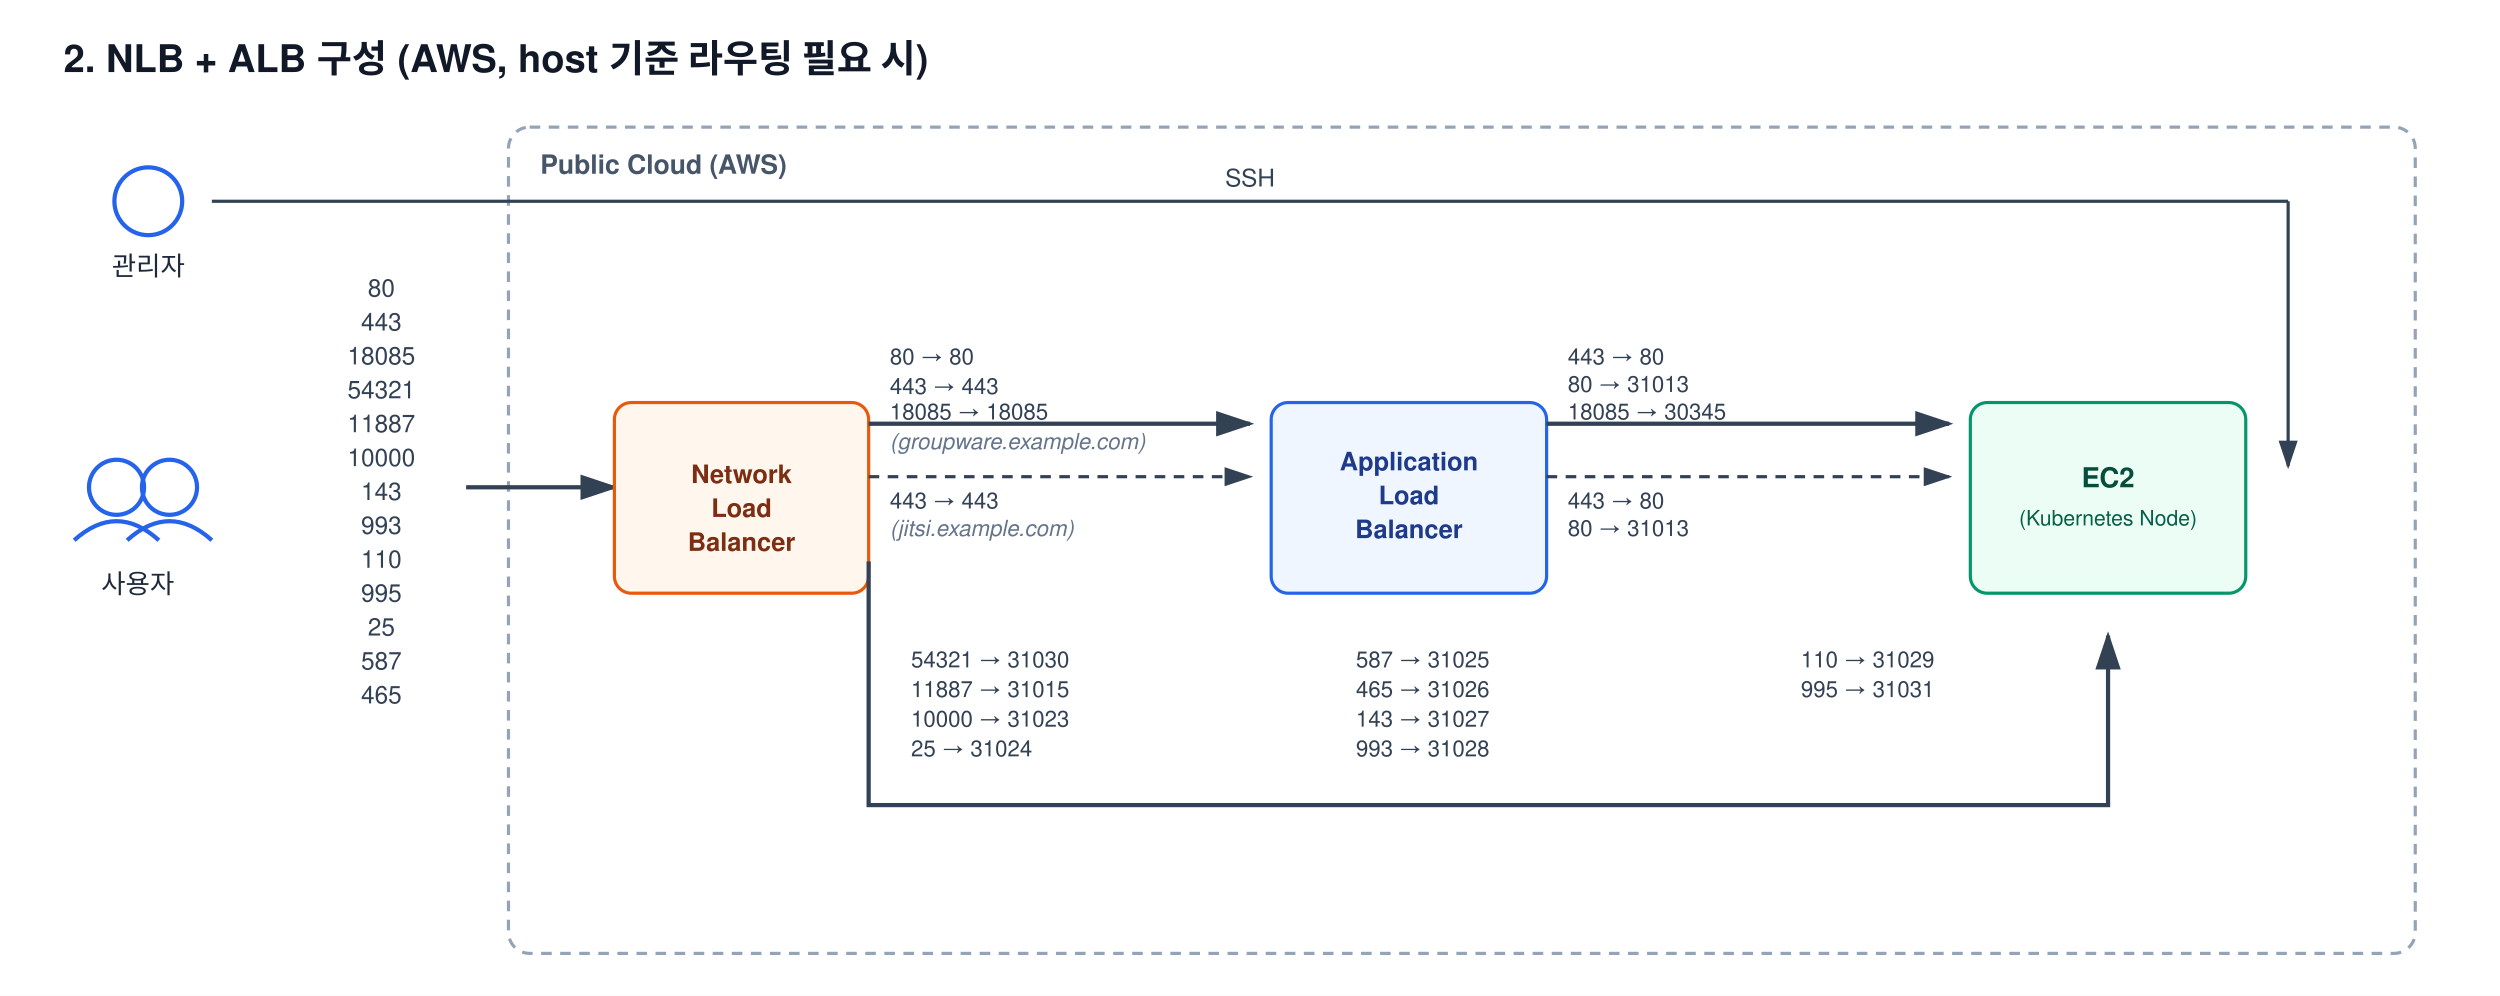
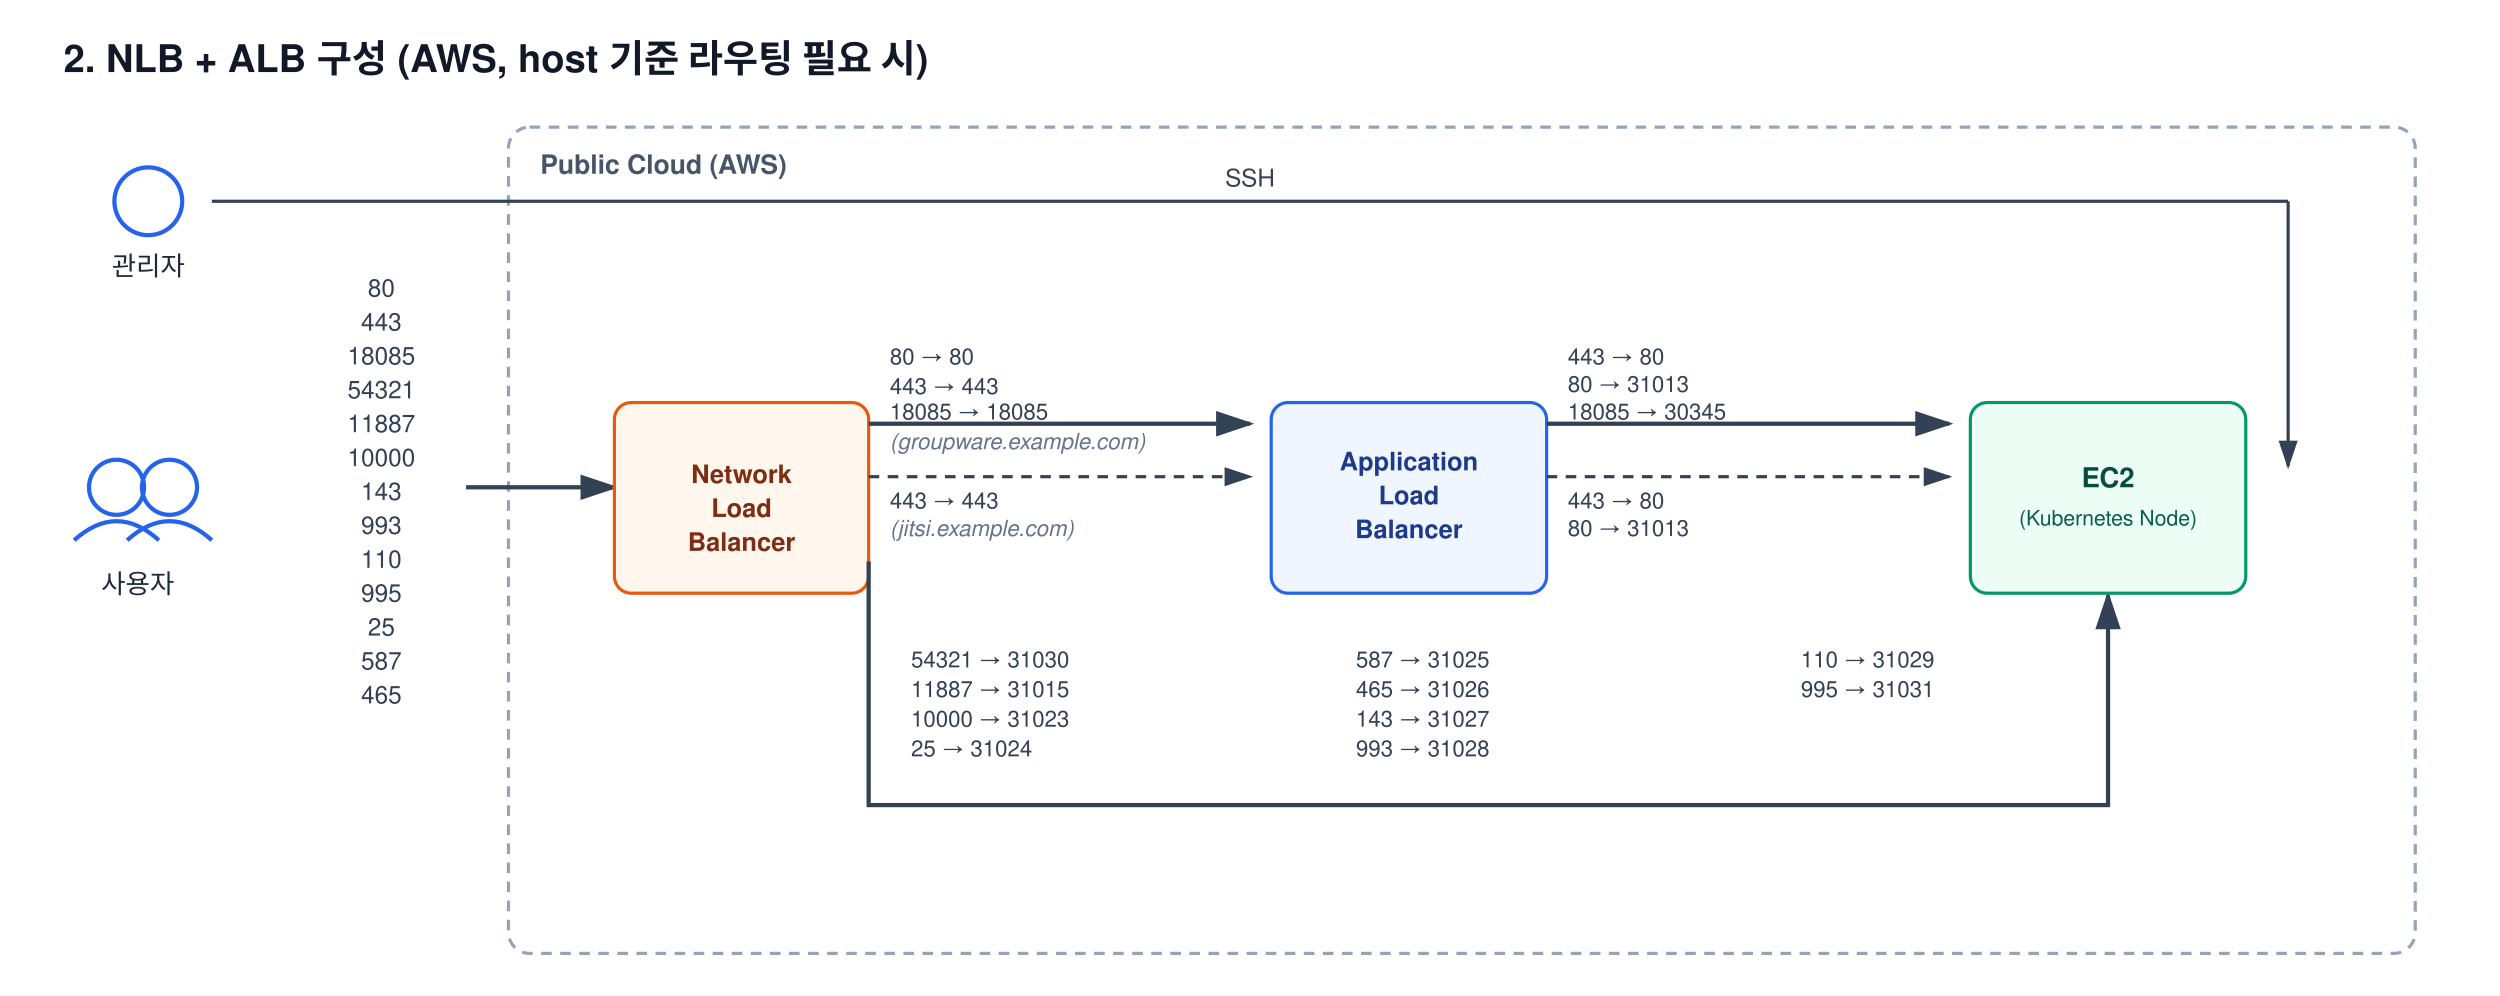
<svg xmlns="http://www.w3.org/2000/svg" viewBox="0 0 1180 470" font-family="'Segoe UI', Helvetica, Arial, sans-serif">
  <rect width="1180" height="470" fill="#ffffff" />
  <text x="30" y="34" font-size="18" font-weight="bold" fill="#111827">2. NLB + ALB 구성 (AWS, host 기준 라우팅 필요 시)</text>
  <rect x="240" y="60" width="900" height="390" rx="10" fill="#ffffff" stroke="#94a3b8" stroke-width="1.5" stroke-dasharray="5 4" />
  <text x="255" y="82" font-size="12.5" font-weight="bold" fill="#475569">Public Cloud (AWS)</text>
  <circle cx="70" cy="95" r="16" fill="none" stroke="#2563eb" stroke-width="2" />
  <text x="70" y="130" text-anchor="middle" font-size="12.5" fill="#1e293b">관리자</text>
  <line x1="100" y1="95" x2="1080" y2="95" stroke="#334155" stroke-width="1.5" />
  <text x="590" y="88" text-anchor="middle" font-size="11.5" fill="#334155">SSH</text>
  <line x1="1080" y1="95" x2="1080" y2="220" stroke="#334155" stroke-width="1.5" marker-end="url(#a2)" />
  <circle cx="55" cy="230" r="13" fill="none" stroke="#2563eb" stroke-width="2" />
  <path d="M35,255 q20,-18 40,0" fill="none" stroke="#2563eb" stroke-width="2" />
  <circle cx="80" cy="230" r="13" fill="none" stroke="#2563eb" stroke-width="2" />
  <path d="M60,255 q20,-18 40,0" fill="none" stroke="#2563eb" stroke-width="2" />
  <text x="65" y="280" text-anchor="middle" font-size="12.5" fill="#1e293b">사용자</text>
  <g font-size="11.5" fill="#334155" text-anchor="middle">
    <text x="180" y="140">80</text>
    <text x="180" y="156">443</text>
    <text x="180" y="172">18085</text>
    <text x="180" y="188">54321</text>
    <text x="180" y="204">11887</text>
    <text x="180" y="220">10000</text>
    <text x="180" y="236">143</text>
    <text x="180" y="252">993</text>
    <text x="180" y="268">110</text>
    <text x="180" y="284">995</text>
    <text x="180" y="300">25</text>
    <text x="180" y="316">587</text>
    <text x="180" y="332">465</text>
  </g>
  <line x1="220" y1="230" x2="290" y2="230" stroke="#334155" stroke-width="2" marker-end="url(#a2)" />
  <rect x="290" y="190" width="120" height="90" rx="8" fill="#fff7ed" stroke="#ea580c" stroke-width="1.5" />
  <text x="350" y="228" text-anchor="middle" font-size="12" font-weight="bold" fill="#7c2d12">Network</text>
  <text x="350" y="244" text-anchor="middle" font-size="12" font-weight="bold" fill="#7c2d12">Load</text>
  <text x="350" y="260" text-anchor="middle" font-size="12" font-weight="bold" fill="#7c2d12">Balancer</text>
  <line x1="410" y1="200" x2="590" y2="200" stroke="#334155" stroke-width="2" marker-end="url(#a2)" />
  <g font-size="10.5" fill="#334155">
    <text x="420" y="172">80 → 80</text>
    <text x="420" y="186">443 → 443</text>
    <text x="420" y="198">18085 → 18085</text>
    <text x="420" y="212" font-style="italic" fill="#64748b">(groupware.example.com)</text>
  </g>
  <line x1="410" y1="225" x2="590" y2="225" stroke="#334155" stroke-width="1.5" stroke-dasharray="5 4" marker-end="url(#a2)" />
  <g font-size="10.5" fill="#334155">
    <text x="420" y="240">443 → 443</text>
    <text x="420" y="253" font-style="italic" fill="#64748b">(jitsi.example.com)</text>
  </g>
  <rect x="600" y="190" width="130" height="90" rx="8" fill="#eff6ff" stroke="#2563eb" stroke-width="1.5" />
  <text x="665" y="222" text-anchor="middle" font-size="12" font-weight="bold" fill="#1e3a8a">Application</text>
  <text x="665" y="238" text-anchor="middle" font-size="12" font-weight="bold" fill="#1e3a8a">Load</text>
  <text x="665" y="254" text-anchor="middle" font-size="12" font-weight="bold" fill="#1e3a8a">Balancer</text>
  <line x1="730" y1="200" x2="920" y2="200" stroke="#334155" stroke-width="2" marker-end="url(#a2)" />
  <g font-size="10.5" fill="#334155">
    <text x="740" y="172">443 → 80</text>
    <text x="740" y="185">80 → 31013</text>
    <text x="740" y="198">18085 → 30345</text>
  </g>
  <line x1="730" y1="225" x2="920" y2="225" stroke="#334155" stroke-width="1.5" stroke-dasharray="5 4" marker-end="url(#a2)" />
  <g font-size="10.5" fill="#334155">
    <text x="740" y="240">443 → 80</text>
    <text x="740" y="253">80 → 31013</text>
  </g>
-   <path d="M410,265 L410,380 L995,380 L995,300" fill="none" stroke="#334155" stroke-width="2" marker-end="url(#a2)" />
+   <path d="M410,265 L410,380 L995,380 L995,281" fill="none" stroke="#334155" stroke-width="2" marker-end="url(#a2)" />
  <g font-size="10.5" fill="#334155">
    <text x="430" y="315">54321 → 31030</text>
    <text x="430" y="329">11887 → 31015</text>
    <text x="430" y="343">10000 → 31023</text>
    <text x="430" y="357">25 → 31024</text>
    <text x="640" y="315">587 → 31025</text>
    <text x="640" y="329">465 → 31026</text>
    <text x="640" y="343">143 → 31027</text>
    <text x="640" y="357">993 → 31028</text>
    <text x="850" y="315">110 → 31029</text>
    <text x="850" y="329">995 → 31031</text>
  </g>
  <rect x="930" y="190" width="130" height="90" rx="8" fill="#ecfdf5" stroke="#059669" stroke-width="1.5" />
  <text x="995" y="230" text-anchor="middle" font-size="13" font-weight="bold" fill="#064e3b">EC2</text>
  <text x="995" y="248" text-anchor="middle" font-size="10" fill="#065f46">(Kubernetes Node)</text>
  <defs>
    <marker id="a2" markerWidth="10" markerHeight="10" refX="8" refY="3" orient="auto" markerUnits="strokeWidth">
      <path d="M0,0 L0,6 L9,3 z" fill="#334155" />
    </marker>
  </defs>
</svg>
